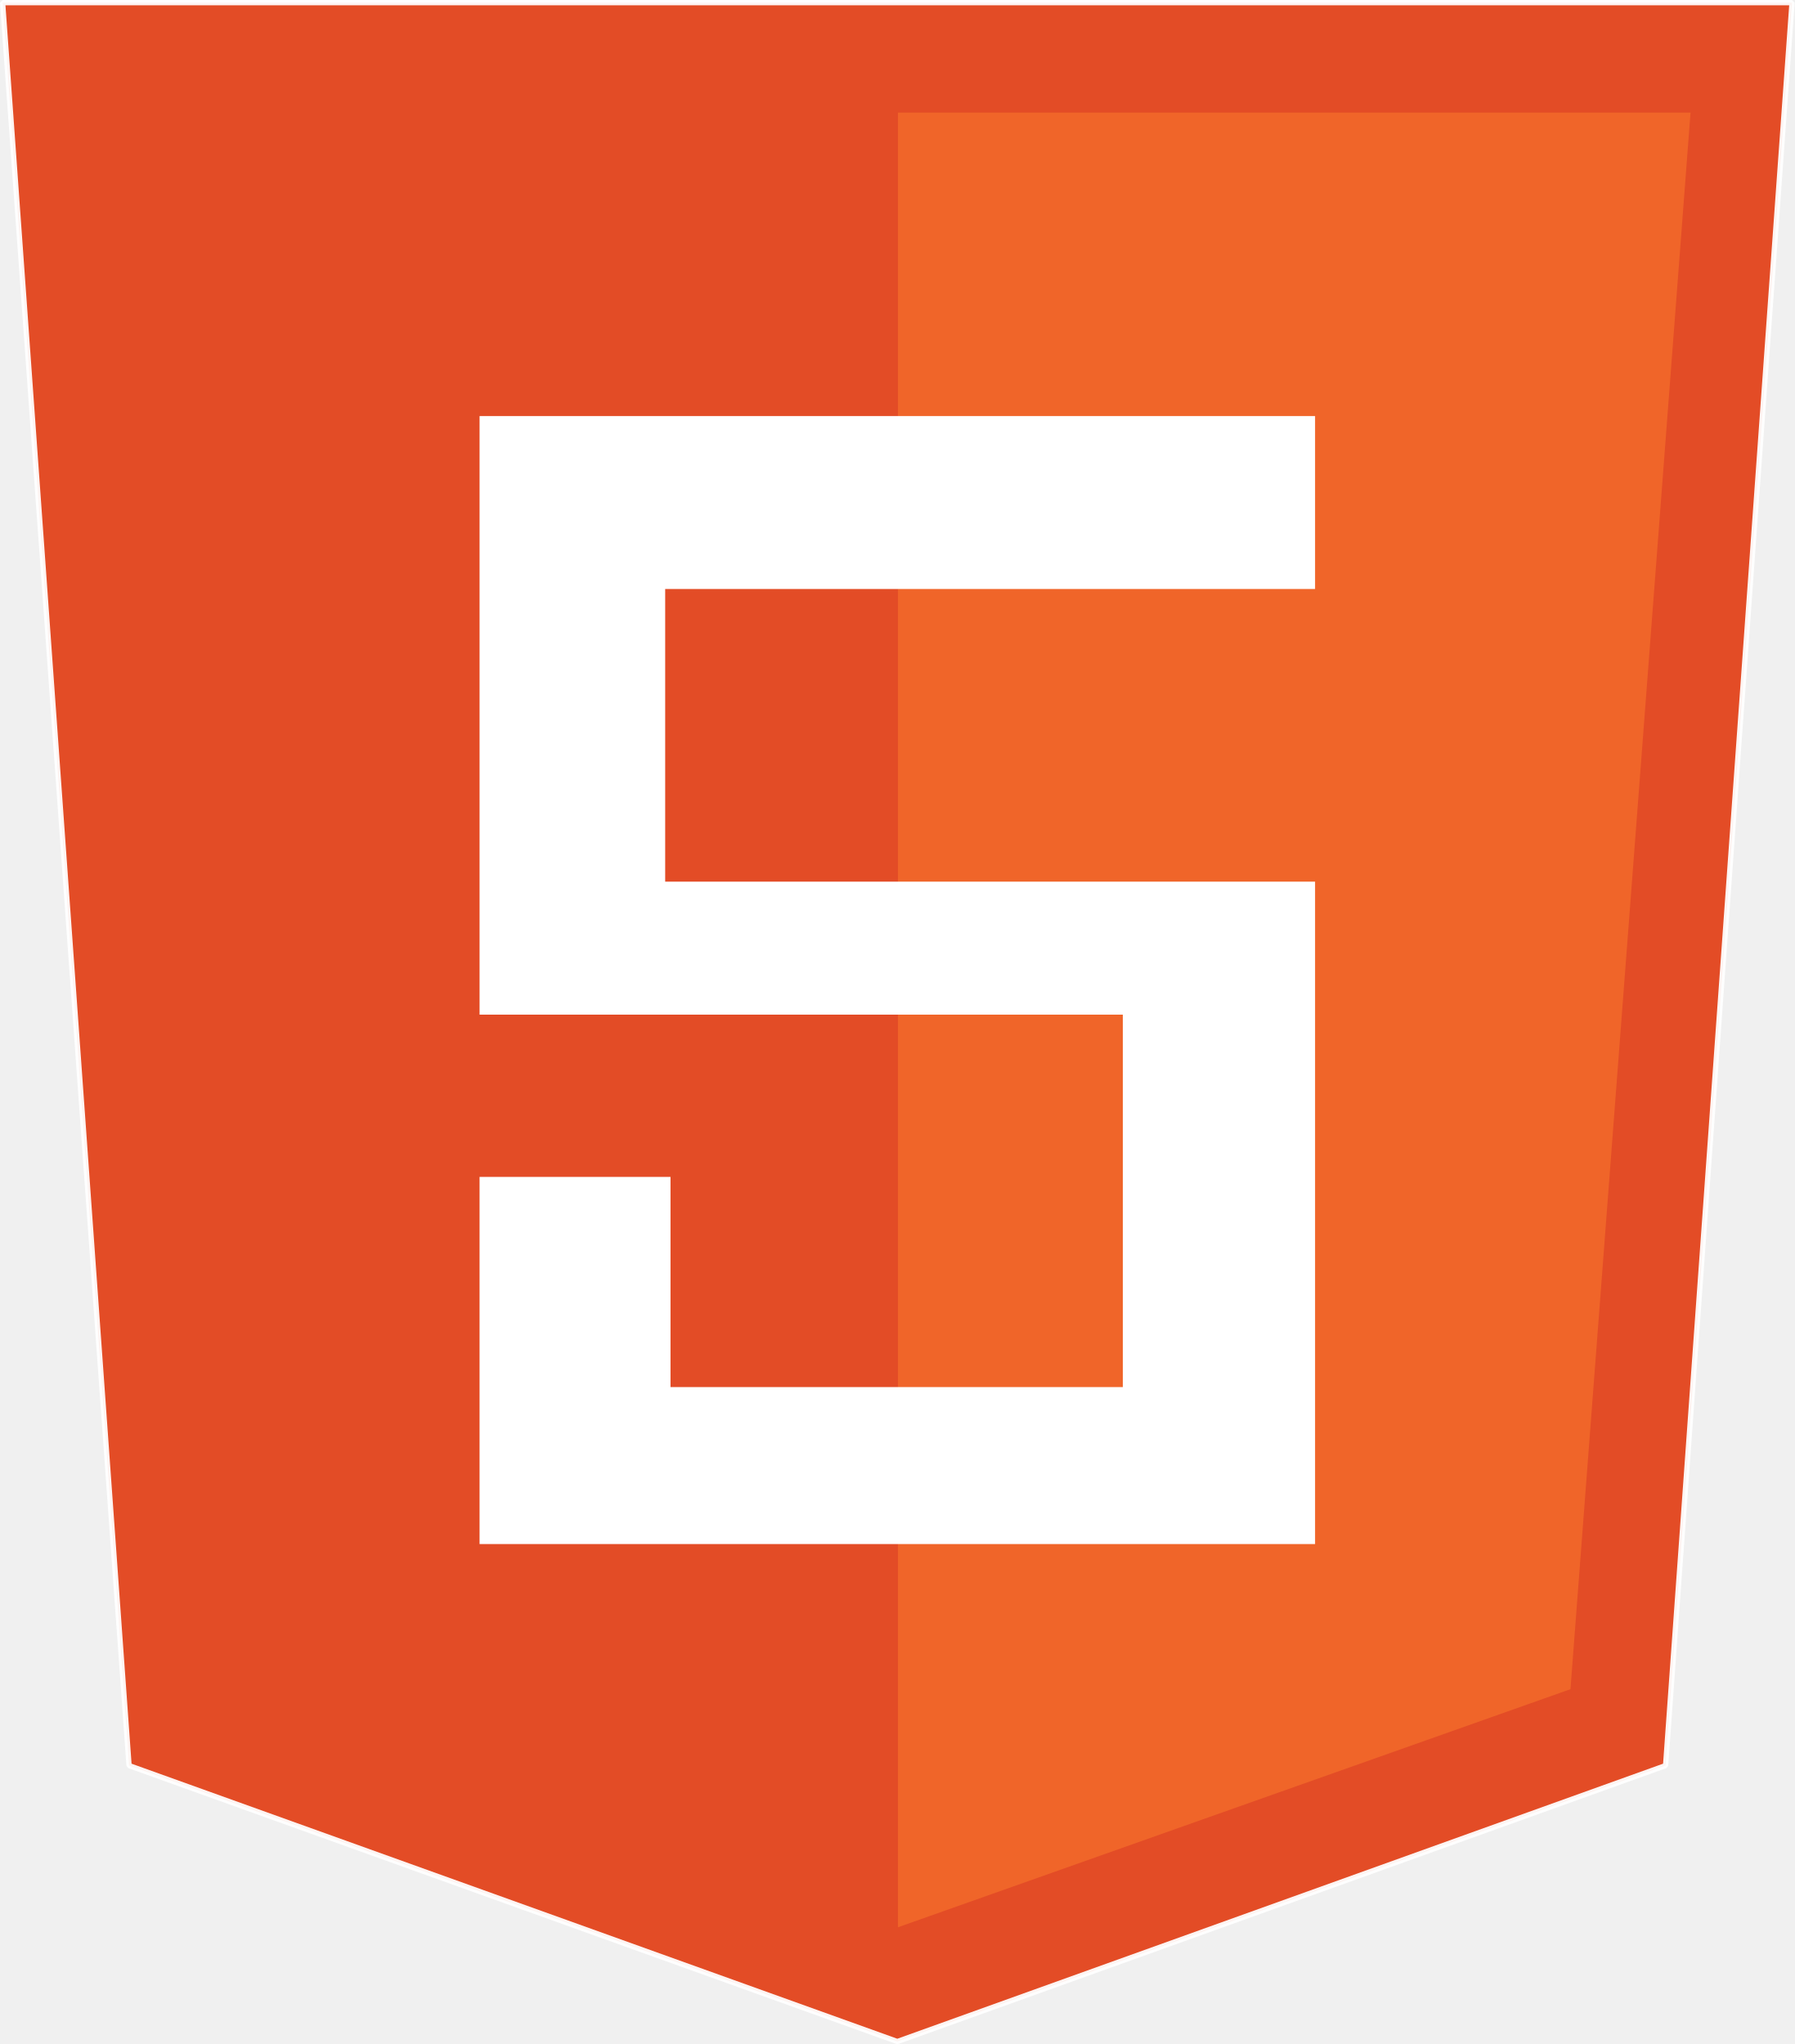
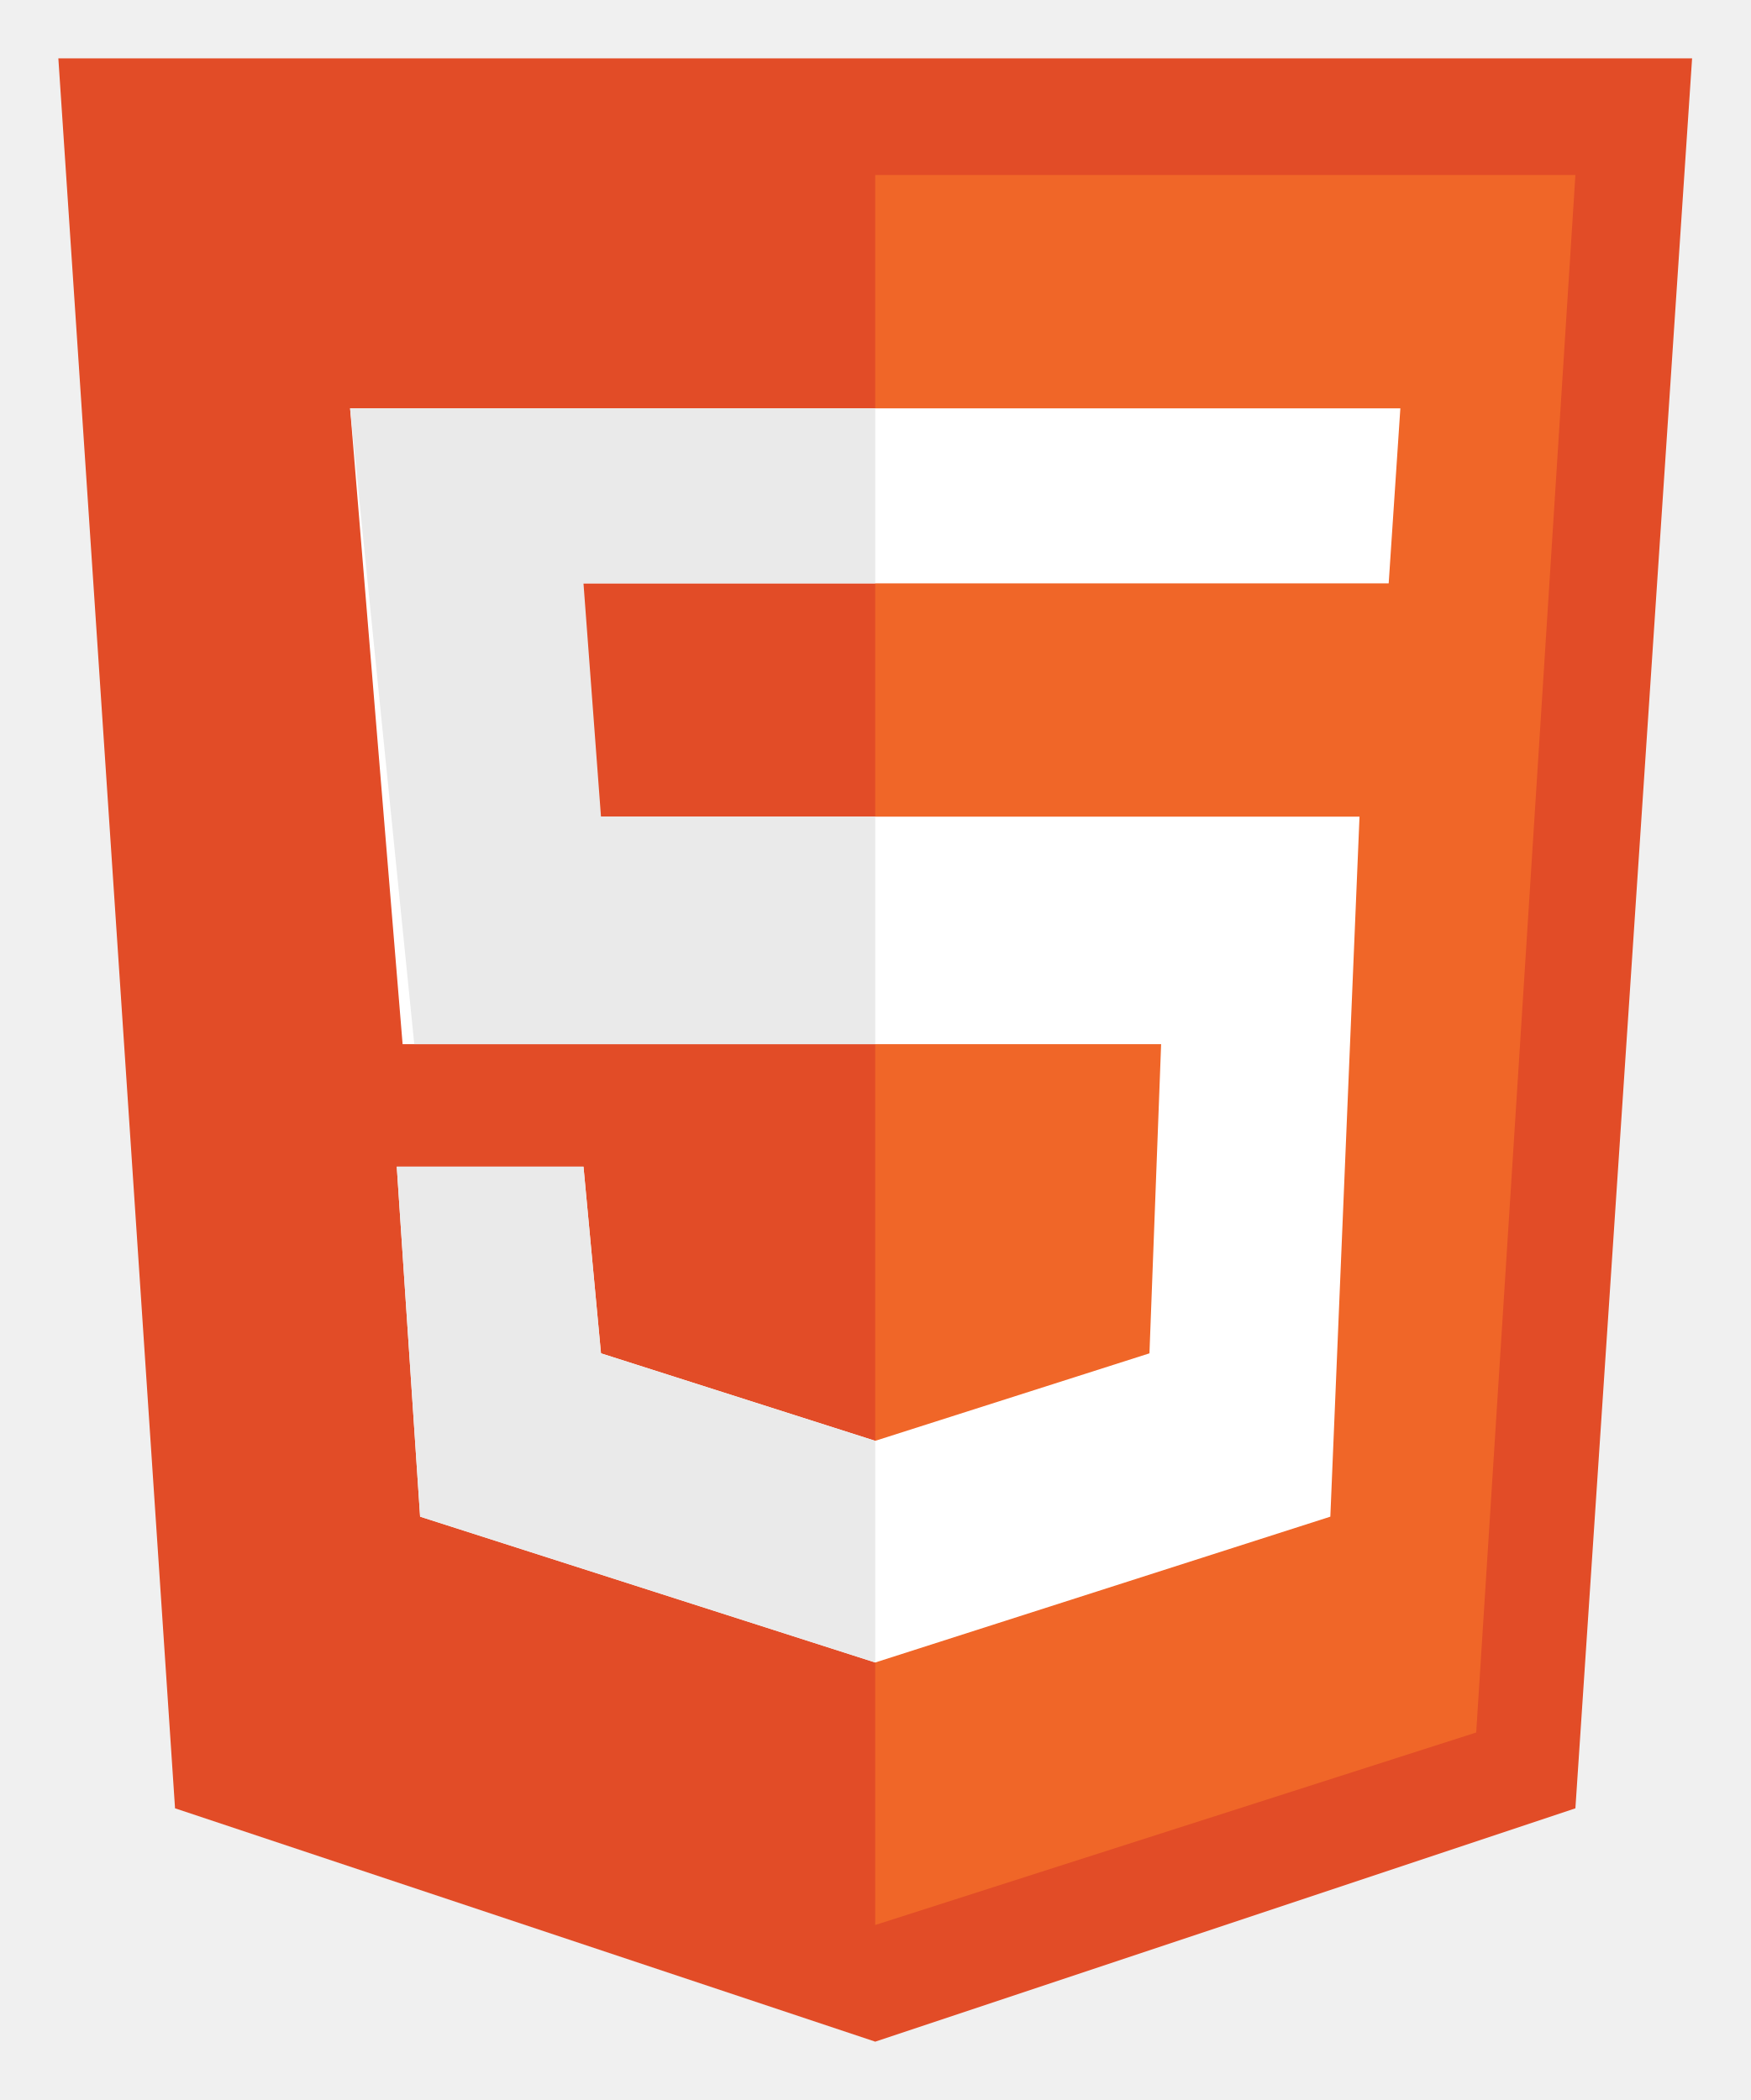
- <svg xmlns="http://www.w3.org/2000/svg" width="48.07mm" height="54.76mm" viewBox="0 0 170.326 194.031" id="svg2" version="1.1">
-   <defs id="defs4" />
-   <g id="layer1" transform="translate(-134.1009,-51.45458)">
-     <g id="g4166">
-       <path id="rect3336" d="m 134.35,51.705 169.827,0 -12,167.351 -72.914,26.195 -72.914,-26.195 z" style="fill:#e34c26;fill-opacity:1;stroke:#ffffff;stroke-width:0.5;stroke-linecap:round;stroke-linejoin:bevel;stroke-miterlimit:4;stroke-dasharray:none;stroke-opacity:0.941" />
-       <path id="path3339" d="m 219.327,62.144 0,172.26 63.823,-22.6 11.395,-149.661 z" style="fill:#f06529;fill-opacity:1;stroke:none;stroke-width:0.5;stroke-linecap:round;stroke-linejoin:bevel;stroke-miterlimit:4;stroke-dasharray:none;stroke-opacity:0.941" />
-       <path id="rect4155" d="m 179.615,90.949 0,56.822 18.123,0 36.111,0 6.818,0 0,35.354 -42.93,0 0,-19.949 -18.123,0 0,34.85 79.297,0 0,-62.881 -61.68,0 0,-27.779 61.68,0 0,-16.416 -79.297,0 z" style="fill:#ffffff;fill-opacity:1;stroke:none;stroke-width:0.5;stroke-linecap:round;stroke-linejoin:bevel;stroke-miterlimit:4;stroke-dasharray:none;stroke-opacity:0.941" />
-     </g>
-   </g>
+ <svg xmlns="http://www.w3.org/2000/svg" version="1.1" width="300" height="360" viewBox="10 14 30 36" class="html5">
+   <path style="stroke: none;" d="" />
+   <path style="stroke: none;" fill="#E24C27" d="M11 15 h28 l-2 30 l-12 4 l-12 -4z" />
+   <path style="stroke: none;" fill="#F06628" d="M25 17 h12 l-1.7 26.7 l-10.3 3.3z" />
+   <path style="stroke: none;" fill="white" d="M16 21 h18 l-0.2 3 h-14 l0.3 4 h13.2 l-0.5 12 l-7.8 2.5 l-7.8 -2.5 l-0.4 -6 h3.2 l0.3 3.2 l4.7 1.5 l4.7 -1.5 l0.2 -5.3 h-13z" />
+   <path style="stroke: none;" fill="#EAEAEA" d="M16 21 h9 v 3 h-5 l0.3 4 h4.7 v3.9 h-7.9z M25 42.5 l-7.8 -2.5 l-0.4 -6 h3.2 l0.3 3.2 l4.7 1.5z" />
</svg>
